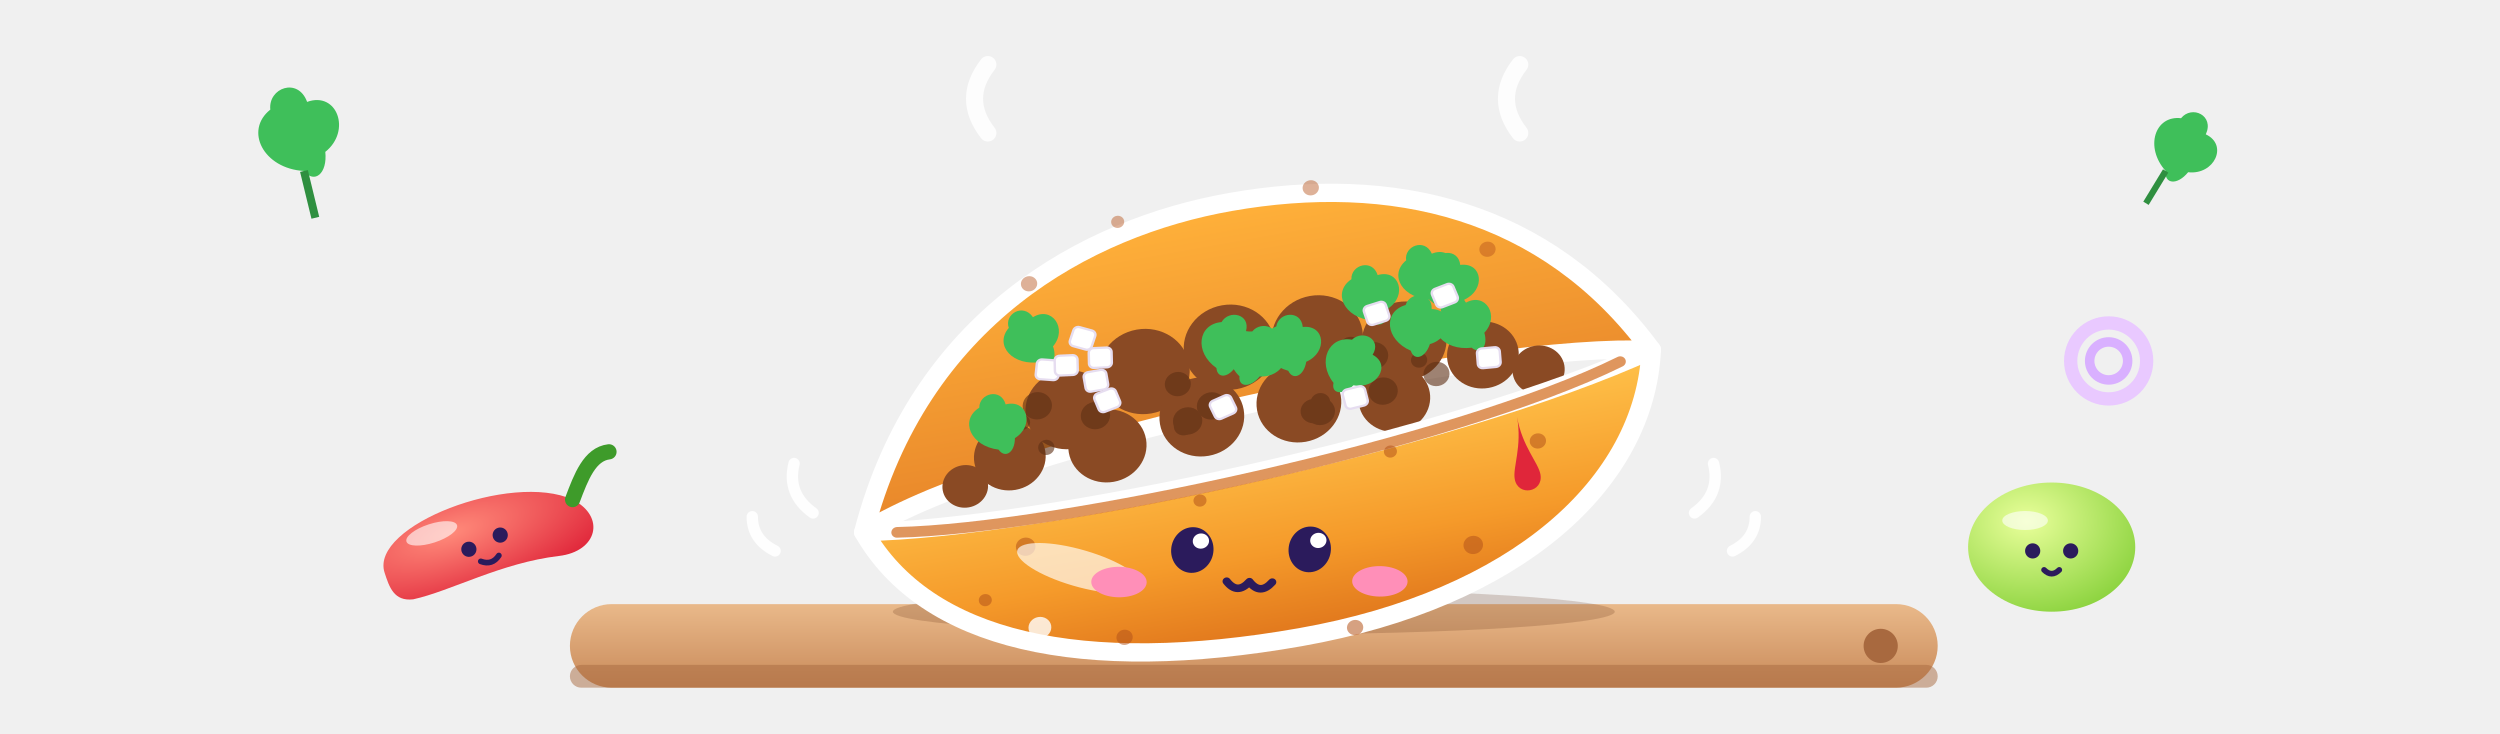
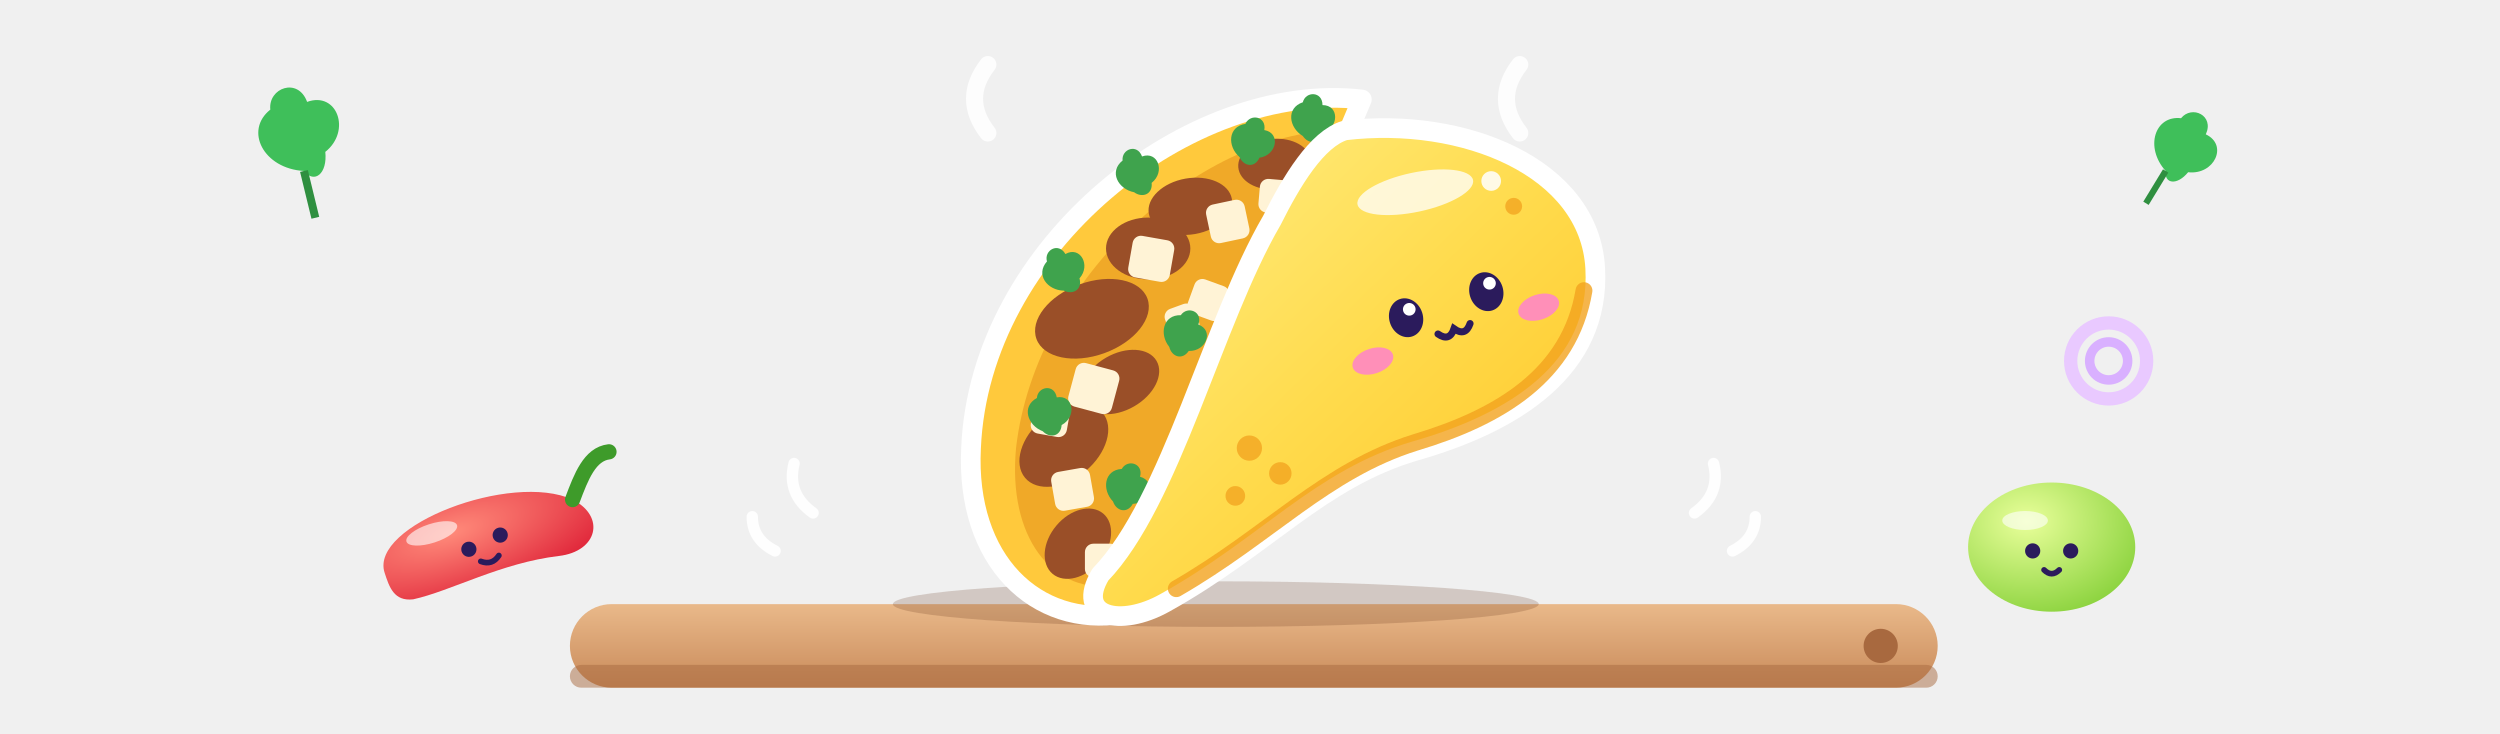
<svg xmlns="http://www.w3.org/2000/svg" viewBox="0 0 1316 386">
  <defs>
    <radialGradient id="tortilla" cx=".4" cy=".25" r=".9">
      <stop offset="0" stop-color="#FFF4C2" />
      <stop offset=".55" stop-color="#FFD66B" />
      <stop offset="1" stop-color="#F2A93B" />
    </radialGradient>
    <linearGradient id="salsa" x1="0" y1="0" x2="0" y2="1">
      <stop offset="0" stop-color="#FF5A4E" />
      <stop offset="1" stop-color="#D81E3A" />
    </linearGradient>
    <linearGradient id="tabla" x1="0" y1="0" x2="0" y2="1">
      <stop offset="0" stop-color="#E9B98A" />
      <stop offset="1" stop-color="#C98A5A" />
    </linearGradient>
    <radialGradient id="chile" cx=".35" cy=".3" r=".9">
      <stop offset="0" stop-color="#FF8A7A" />
      <stop offset="1" stop-color="#E0263A" />
    </radialGradient>
    <radialGradient id="limon" cx=".35" cy=".3" r=".9">
      <stop offset="0" stop-color="#E9FF9A" />
      <stop offset="1" stop-color="#7BCB2E" />
    </radialGradient>
  </defs>
  <g fill="#3FBF5A" transform="translate(160 90) scale(1.4) rotate(-20)">
    <path d="M0 0 C-14 -6 -16 -22 -4 -26 C-2 -34 10 -34 10 -24 C22 -24 22 -8 10 -4 C8 4 2 6 0 0Z" />
    <path d="M0 0 L-2 18" stroke="#2F8F40" stroke-width="3" />
  </g>
  <g fill="#3FBF5A" transform="translate(1140 90) scale(1.1) rotate(25)">
    <path d="M0 0 C-14 -6 -16 -22 -4 -26 C-2 -34 10 -34 10 -24 C22 -24 22 -8 10 -4 C8 4 2 6 0 0Z" />
    <path d="M0 0 L-2 18" stroke="#2F8F40" stroke-width="3" />
  </g>
  <g fill="none" transform="translate(1110 190)">
    <circle r="20" stroke="#E9C9FF" stroke-width="7" />
    <circle r="10" stroke="#D9B0FF" stroke-width="5" />
  </g>
  <g fill="none" stroke="#FFFFFF" stroke-width="9" stroke-linecap="round" opacity=".85">
    <path d="M520 70 q-14 -18 0 -36" />
    <path d="M800 70 q-14 -18 0 -36" />
  </g>
  <rect x="300" y="318" width="720" height="44" rx="22" fill="url(#tabla)" />
  <rect x="300" y="350" width="720" height="12" rx="6" fill="#A8693F" opacity=".5" />
  <circle cx="990" cy="340" r="9" fill="#A8693F" />
-   <ellipse cx="660" cy="322" rx="190" ry="12" fill="#5A2A10" opacity=".2" />
+   <ellipse cx="640" cy="318" rx="170" ry="12" fill="#5A2A10" opacity=".2" />
  <defs>
-     <linearGradient id="torti" x1="0" y1="0" x2="0" y2="1">
-       <stop offset="0" stop-color="#FFC24A" />
-       <stop offset=".6" stop-color="#F59A2A" />
-       <stop offset="1" stop-color="#E0761C" />
-     </linearGradient>
-     <linearGradient id="tortiDentro" x1="0" y1="0" x2="0" y2="1">
-       <stop offset="0" stop-color="#FFB13A" />
-       <stop offset="1" stop-color="#E8862A" />
+     <linearGradient id="tortiE" x1="0" y1="0" x2="1" y2="1">
+       <stop offset="0" stop-color="#FFF08A" />
+       <stop offset=".5" stop-color="#FFDB4D" />
+       <stop offset="1" stop-color="#FFC21F" />
    </linearGradient>
  </defs>
-   <g transform="translate(660 226) rotate(-10) scale(.86 .8)">
-     <path d="M-246 22 C-190 -110 -80 -150 10 -150 C110 -150 200 -110 248 -6 C150 -30 -150 -20 -246 22 Z" fill="url(#tortiDentro)" stroke="#FFFFFF" stroke-width="12" stroke-linejoin="round" />
-     <g fill="#8A4A24">
-       <circle cx="-150" cy="-10" r="22" />
-       <circle cx="-110" cy="-34" r="26" />
-       <circle cx="-60" cy="-50" r="28" />
-       <circle cx="-6" cy="-56" r="28" />
-       <circle cx="48" cy="-52" r="28" />
-       <circle cx="100" cy="-40" r="26" />
-       <circle cx="146" cy="-22" r="22" />
-       <circle cx="-90" cy="-6" r="24" />
-       <circle cx="-30" cy="-14" r="26" />
-       <circle cx="30" cy="-12" r="26" />
-       <circle cx="88" cy="-4" r="22" />
-       <circle cx="178" cy="-6" r="16" />
-       <circle cx="-180" cy="4" r="14" />
-     </g>
-     <g fill="#5E2F14" opacity=".6">
-       <circle cx="-39" cy="-13" r="9" />
-       <circle cx="-94" cy="-27" r="9" />
-       <circle cx="82" cy="-10" r="9" />
-       <circle cx="-127" cy="-12" r="5" />
-       <circle cx="80" cy="-34" r="9" />
-       <circle cx="-41" cy="-38" r="8" />
-       <circle cx="116" cy="-15" r="8" />
-       <circle cx="43" cy="-10" r="6" />
-       <circle cx="-42" cy="-10" r="6" />
-       <circle cx="107" cy="-26" r="5" />
-       <circle cx="-128" cy="-40" r="9" />
-       <circle cx="-139" cy="-31" r="5" />
-       <circle cx="-23" cy="-20" r="9" />
-       <circle cx="38" cy="-5" r="8" />
-       <circle cx="42" cy="-4" r="9" />
-       <circle cx="67" cy="-42" r="7" />
-     </g>
-     <g fill="#3FBF5A">
-       <g transform="translate(-121 -68) rotate(-23) scale(1.15)">
-         <path d="M0 0 C-14 -6 -16 -22 -4 -26 C-2 -34 10 -34 10 -24 C22 -24 22 -8 10 -4 C8 4 2 6 0 0Z" />
+   <g transform="translate(486 42) scale(.74)">
+     <g>
+       <path d="M312 14 C190 0 40 118 34 262 C30 342 80 390 142 380 C200 300 250 160 312 14 Z" fill="#FFC93C" stroke="#FFFFFF" stroke-width="14" stroke-linejoin="round" />
+       <path d="M300 36 C200 34 80 140 66 262 C60 326 92 364 132 360 C180 290 236 150 300 36 Z" fill="#F0A928" />
+       <g fill="#9A4F28">
+         <ellipse cx="120" cy="170" rx="42" ry="26" transform="rotate(-20 120 170)" />
+         <ellipse cx="100" cy="260" rx="36" ry="24" transform="rotate(-40 100 260)" />
+         <ellipse cx="110" cy="330" rx="28" ry="20" transform="rotate(-50 110 330)" />
+         <ellipse cx="190" cy="90" rx="30" ry="20" transform="rotate(-10 190 90)" />
+         <ellipse cx="160" cy="120" rx="30" ry="22" transform="rotate(0 160 120)" />
+         <ellipse cx="250" cy="60" rx="26" ry="18" transform="rotate(-5 250 60)" />
+         <ellipse cx="140" cy="215" rx="30" ry="20" transform="rotate(-30 140 215)" />
      </g>
-       <g transform="translate(83 -57) rotate(-7) scale(1.15)">
-         <path d="M0 0 C-14 -6 -16 -22 -4 -26 C-2 -34 10 -34 10 -24 C22 -24 22 -8 10 -4 C8 4 2 6 0 0Z" />
+       <g fill="#FFF3D6">
+         <rect x="150" y="110" width="30" height="30" rx="6" transform="rotate(10 150 110)" />
+         <rect x="200" y="90" width="28" height="28" rx="6" transform="rotate(-12 200 90)" />
+         <rect x="110" y="200" width="32" height="32" rx="6" transform="rotate(15 110 200)" />
+         <rect x="90" y="280" width="28" height="28" rx="6" transform="rotate(-10 90 280)" />
+         <rect x="195" y="140" width="26" height="26" rx="6" transform="rotate(20 195 140)" />
+         <rect x="240" y="70" width="24" height="24" rx="6" transform="rotate(5 240 70)" />
+         <rect x="115" y="330" width="24" height="24" rx="6" transform="rotate(0 115 330)" />
+         <rect x="170" y="165" width="22" height="22" rx="6" transform="rotate(-20 170 165)" />
+         <rect x="80" y="225" width="26" height="26" rx="6" transform="rotate(10 80 225)" />
      </g>
-       <g transform="translate(53 -21) rotate(40) scale(1.15)">
-         <path d="M0 0 C-14 -6 -16 -22 -4 -26 C-2 -34 10 -34 10 -24 C22 -24 22 -8 10 -4 C8 4 2 6 0 0Z" />
+       <g fill="#3FA34D">
+         <path d="M150 80 c-10 -6 -12 -20 0 -24 c2 -8 14 -8 14 2 c12 0 12 16 0 20 c-2 8 -10 8 -14 2z" transform="rotate(-20 150 80)" />
+         <path d="M225 55 c-10 -6 -12 -20 0 -24 c2 -8 14 -8 14 2 c12 0 12 16 0 20 c-2 8 -10 8 -14 2z" transform="rotate(10 225 55)" />
+         <path d="M100 150 c-10 -6 -12 -20 0 -24 c2 -8 14 -8 14 2 c12 0 12 16 0 20 c-2 8 -10 8 -14 2z" transform="rotate(-30 100 150)" />
+         <path d="M175 190 c-10 -6 -12 -20 0 -24 c2 -8 14 -8 14 2 c12 0 12 16 0 20 c-2 8 -10 8 -14 2z" transform="rotate(20 175 190)" />
+         <path d="M85 250 c-10 -6 -12 -20 0 -24 c2 -8 14 -8 14 2 c12 0 12 16 0 20 c-2 8 -10 8 -14 2z" transform="rotate(-10 85 250)" />
+         <path d="M135 300 c-10 -6 -12 -20 0 -24 c2 -8 14 -8 14 2 c12 0 12 16 0 20 c-2 8 -10 8 -14 2z" transform="rotate(15 135 300)" />
+         <path d="M270 40 c-10 -6 -12 -20 0 -24 c2 -8 14 -8 14 2 c12 0 12 16 0 20 c-2 8 -10 8 -14 2z" transform="rotate(0 270 40)" />
      </g>
-       <g transform="translate(-16 -44) rotate(24) scale(1.15)">
-         <path d="M0 0 C-14 -6 -16 -22 -4 -26 C-2 -34 10 -34 10 -24 C22 -24 22 -8 10 -4 C8 4 2 6 0 0Z" />
+       <path d="M300 36 C384 26 474 62 478 134 C482 206 420 244 350 264 C282 284 244 332 172 372 C140 390 108 382 126 352 C176 300 206 172 248 100 C262 72 280 42 300 36 Z" fill="url(#tortiE)" stroke="#FFFFFF" stroke-width="14" stroke-linejoin="round" />
+       <path d="M470 150 C460 210 410 240 350 258 C286 278 246 324 180 362" fill="none" stroke="#F2A21E" stroke-width="12" stroke-linecap="round" opacity=".8" />
+       <g fill="#F2A21E" opacity=".75">
+         <circle cx="232" cy="262" r="9" />
+         <circle cx="254" cy="280" r="8" />
+         <circle cx="222" cy="296" r="7" />
+         <circle cx="420" cy="90" r="6" />
      </g>
-       <g transform="translate(27 -34) rotate(4) scale(1.15)">
-         <path d="M0 0 C-14 -6 -16 -22 -4 -26 C-2 -34 10 -34 10 -24 C22 -24 22 -8 10 -4 C8 4 2 6 0 0Z" />
+       <ellipse cx="350" cy="80" rx="42" ry="14" fill="#fff" opacity=".75" transform="rotate(-12 350 80)" />
+       <circle cx="404" cy="72" r="7" fill="#fff" opacity=".85" />
+       <g transform="translate(372 160) rotate(-18)">
+         <ellipse cx="-30" cy="0" rx="12" ry="14" fill="#2B1B5C" />
+         <ellipse cx="30" cy="0" rx="12" ry="14" fill="#2B1B5C" />
+         <circle cx="-26" cy="-5" r="4.5" fill="#fff" />
+         <circle cx="34" cy="-5" r="4.5" fill="#fff" />
+         <ellipse cx="-62" cy="22" rx="15" ry="9" fill="#FF8FB8" />
+         <ellipse cx="62" cy="22" rx="15" ry="9" fill="#FF8FB8" />
+         <path d="M-12 18 Q-6 26 0 18 Q6 26 12 18" fill="none" stroke="#2B1B5C" stroke-width="5" stroke-linecap="round" />
      </g>
-       <g transform="translate(103 -33) rotate(12) scale(1.15)">
-         <path d="M0 0 C-14 -6 -16 -22 -4 -26 C-2 -34 10 -34 10 -24 C22 -24 22 -8 10 -4 C8 4 2 6 0 0Z" />
-       </g>
-       <g transform="translate(129 -56) rotate(3) scale(1.15)">
-         <path d="M0 0 C-14 -6 -16 -22 -4 -26 C-2 -34 10 -34 10 -24 C22 -24 22 -8 10 -4 C8 4 2 6 0 0Z" />
-       </g>
-       <g transform="translate(-156 -16) rotate(-5) scale(1.15)">
-         <path d="M0 0 C-14 -6 -16 -22 -4 -26 C-2 -34 10 -34 10 -24 C22 -24 22 -8 10 -4 C8 4 2 6 0 0Z" />
-       </g>
-       <g transform="translate(140 -28) rotate(-20) scale(1.15)">
-         <path d="M0 0 C-14 -6 -16 -22 -4 -26 C-2 -34 10 -34 10 -24 C22 -24 22 -8 10 -4 C8 4 2 6 0 0Z" />
-       </g>
-       <g transform="translate(-3 -36) rotate(33) scale(1.15)">
-         <path d="M0 0 C-14 -6 -16 -22 -4 -26 C-2 -34 10 -34 10 -24 C22 -24 22 -8 10 -4 C8 4 2 6 0 0Z" />
-       </g>
-       <g transform="translate(121 -64) rotate(-13) scale(1.15)">
-         <path d="M0 0 C-14 -6 -16 -22 -4 -26 C-2 -34 10 -34 10 -24 C22 -24 22 -8 10 -4 C8 4 2 6 0 0Z" />
-       </g>
-     </g>
-     <g fill="#FFFFFF" stroke="#E6DDF0" stroke-width="1.5">
-       <rect x="133" y="-43" width="14" height="13" rx="3" transform="rotate(-12)" />
-       <rect x="-97" y="-56" width="14" height="13" rx="3" transform="rotate(0)" />
-       <rect x="87" y="-55" width="14" height="13" rx="3" transform="rotate(-8)" />
-       <rect x="-126" y="-34" width="14" height="13" rx="3" transform="rotate(27)" />
-       <rect x="-83" y="-59" width="14" height="13" rx="3" transform="rotate(-12)" />
-       <rect x="58" y="-11" width="14" height="13" rx="3" transform="rotate(-4)" />
-       <rect x="-100" y="-58" width="14" height="13" rx="3" transform="rotate(8)" />
-       <rect x="-137" y="-36" width="14" height="13" rx="3" transform="rotate(15)" />
-       <rect x="140" y="-39" width="14" height="13" rx="3" transform="rotate(5)" />
-       <rect x="-18" y="-28" width="14" height="13" rx="3" transform="rotate(-15)" />
-       <rect x="-142" y="-41" width="14" height="13" rx="3" transform="rotate(-30)" />
-       <rect x="-121" y="-54" width="14" height="13" rx="3" transform="rotate(8)" />
-     </g>
-     <path d="M-246 22 C-140 40 120 30 248 -6 C230 80 140 140 6 140 C-130 140 -220 100 -246 22 Z" fill="url(#torti)" stroke="#FFFFFF" stroke-width="12" stroke-linejoin="round" />
-     <path d="M-226 26 C-130 42 120 32 228 -2" fill="none" stroke="#D2691A" stroke-width="7" stroke-linecap="round" opacity=".7" />
-     <g fill="#B5531A" opacity=".55">
-       <circle cx="-150" cy="50" r="6" />
-       <circle cx="-100" cy="120" r="5" />
-       <circle cx="120" cy="100" r="6" />
-       <circle cx="170" cy="40" r="5" />
-       <circle cx="40" cy="140" r="5" />
-       <circle cx="-40" cy="40" r="4" />
-       <circle cx="80" cy="30" r="4" />
-       <circle cx="-180" cy="80" r="4" />
-     </g>
-     <g fill="#B5531A" opacity=".45">
-       <circle cx="-120" cy="-120" r="5" />
-       <circle cx="60" cy="-150" r="5" />
-       <circle cx="160" cy="-90" r="5" />
-       <circle cx="-60" cy="-150" r="4" />
-     </g>
-     <ellipse cx="-120" cy="70" rx="40" ry="12" fill="#fff" opacity=".65" transform="rotate(28 -120 70)" />
-     <circle cx="-150" cy="104" r="7" fill="#fff" opacity=".8" />
-     <path d="M160 22 C160 42 168 54 168 62 C168 74 152 74 152 62 C152 54 160 42 160 22 Z" fill="#E0263A" />
-     <g transform="rotate(12)">
-       <ellipse cx="-34" cy="80" rx="13" ry="15" fill="#2B1B5C" />
-       <ellipse cx="38" cy="78" rx="13" ry="15" fill="#2B1B5C" />
-       <circle cx="-29" cy="74" r="5" fill="#fff" />
-       <circle cx="43" cy="72" r="5" fill="#fff" />
-       <ellipse cx="-78" cy="102" rx="17" ry="10" fill="#FF8FB8" />
-       <ellipse cx="82" cy="98" rx="17" ry="10" fill="#FF8FB8" />
-       <path d="M-12 100 Q-5 109 2 100 Q9 109 16 100" fill="none" stroke="#2B1B5C" stroke-width="5" stroke-linecap="round" stroke-linejoin="round" />
    </g>
  </g>
  <g fill="none" stroke="#FFFFFF" stroke-width="6" stroke-linecap="round" opacity=".9">
    <path d="M428 270 q-14 -10 -10 -26" />
    <path d="M408 290 q-12 -6 -12 -18" />
    <path d="M892 270 q14 -10 10 -26" />
    <path d="M912 290 q12 -6 12 -18" />
  </g>
  <g transform="translate(250 286) rotate(-18)">
    <path d="M-50 0 C-50 -26 30 -30 56 -6 C70 8 60 24 40 20 C10 14 -20 20 -40 18 C-50 16 -50 8 -50 0 Z" fill="url(#chile)" />
    <path d="M56 -6 C64 -16 72 -26 82 -24" fill="none" stroke="#3E9B2A" stroke-width="8" stroke-linecap="round" />
    <ellipse cx="-20" cy="-12" rx="14" ry="5" fill="#fff" opacity=".6" />
    <circle cx="-4" cy="2" r="4" fill="#2B1B5C" />
    <circle cx="14" cy="0" r="4" fill="#2B1B5C" />
    <path d="M0 10 Q5 14 10 10" fill="none" stroke="#2B1B5C" stroke-width="3" stroke-linecap="round" />
  </g>
  <g transform="translate(1080 288)">
    <ellipse rx="44" ry="34" fill="url(#limon)" />
    <ellipse cx="-14" cy="-14" rx="12" ry="5" fill="#fff" opacity=".6" />
    <circle cx="-10" cy="2" r="4" fill="#2B1B5C" />
    <circle cx="10" cy="2" r="4" fill="#2B1B5C" />
    <path d="M-4 12 Q0 16 4 12" fill="none" stroke="#2B1B5C" stroke-width="3" stroke-linecap="round" />
  </g>
</svg>
